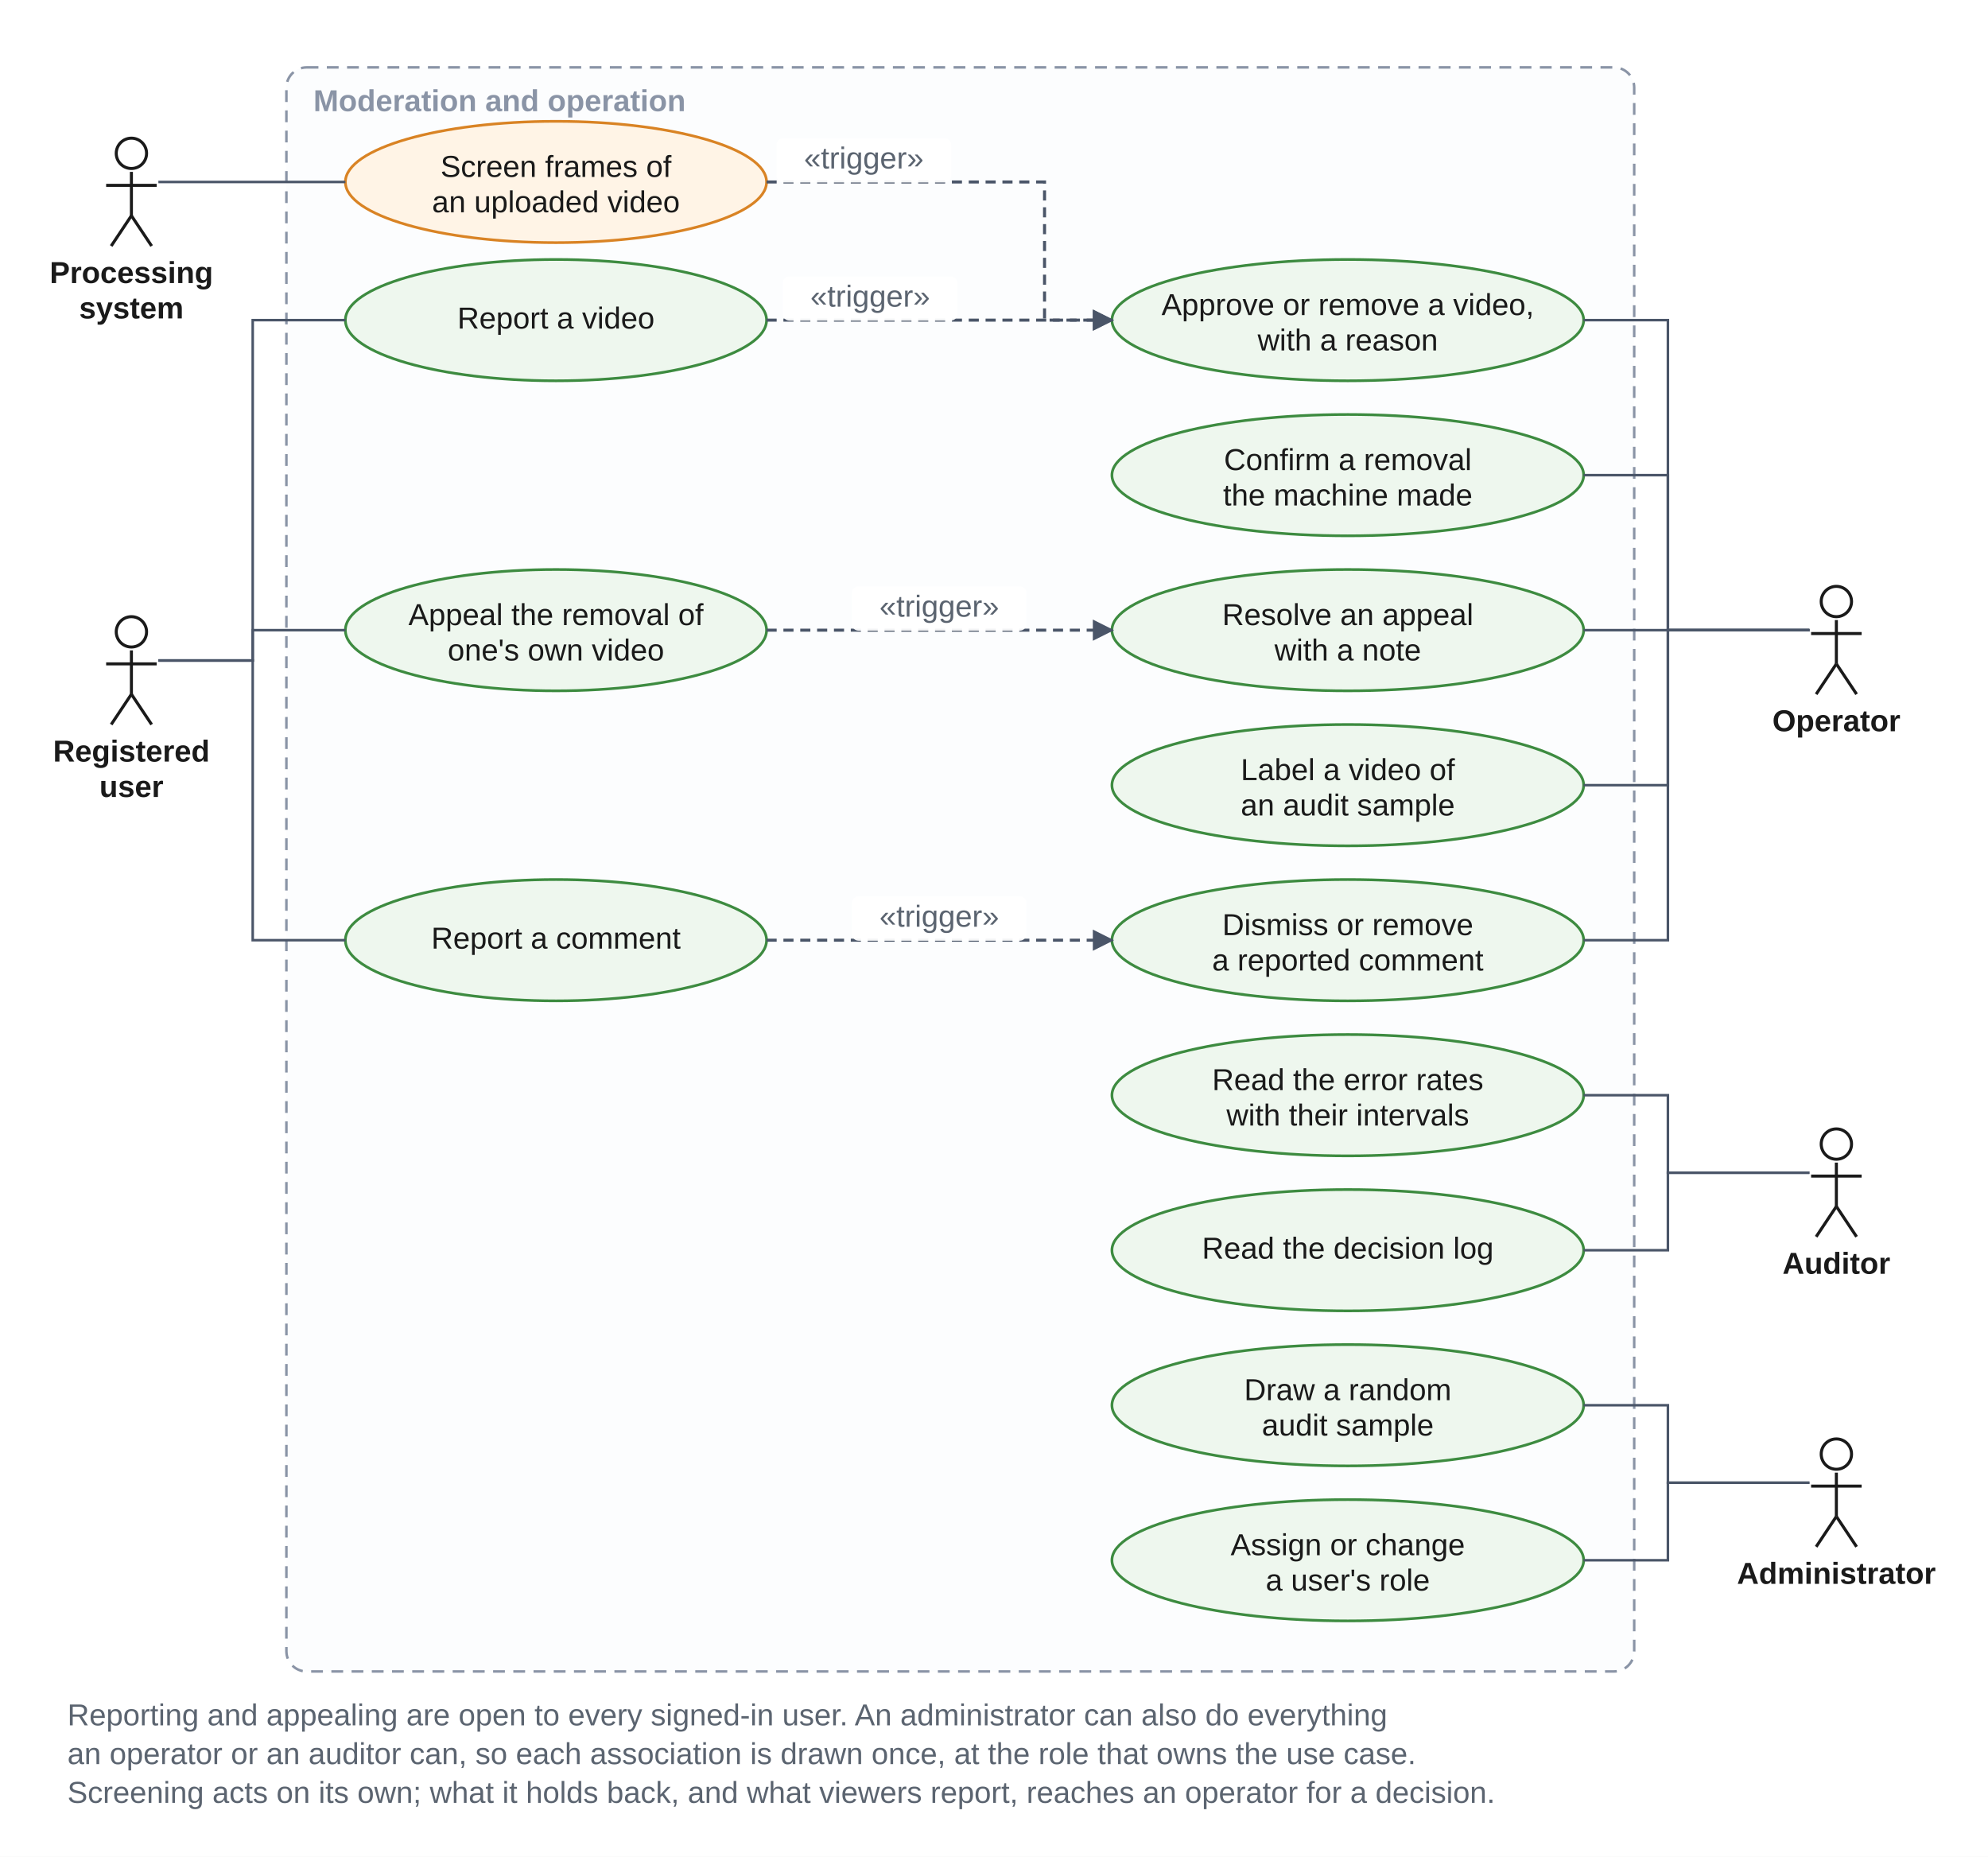
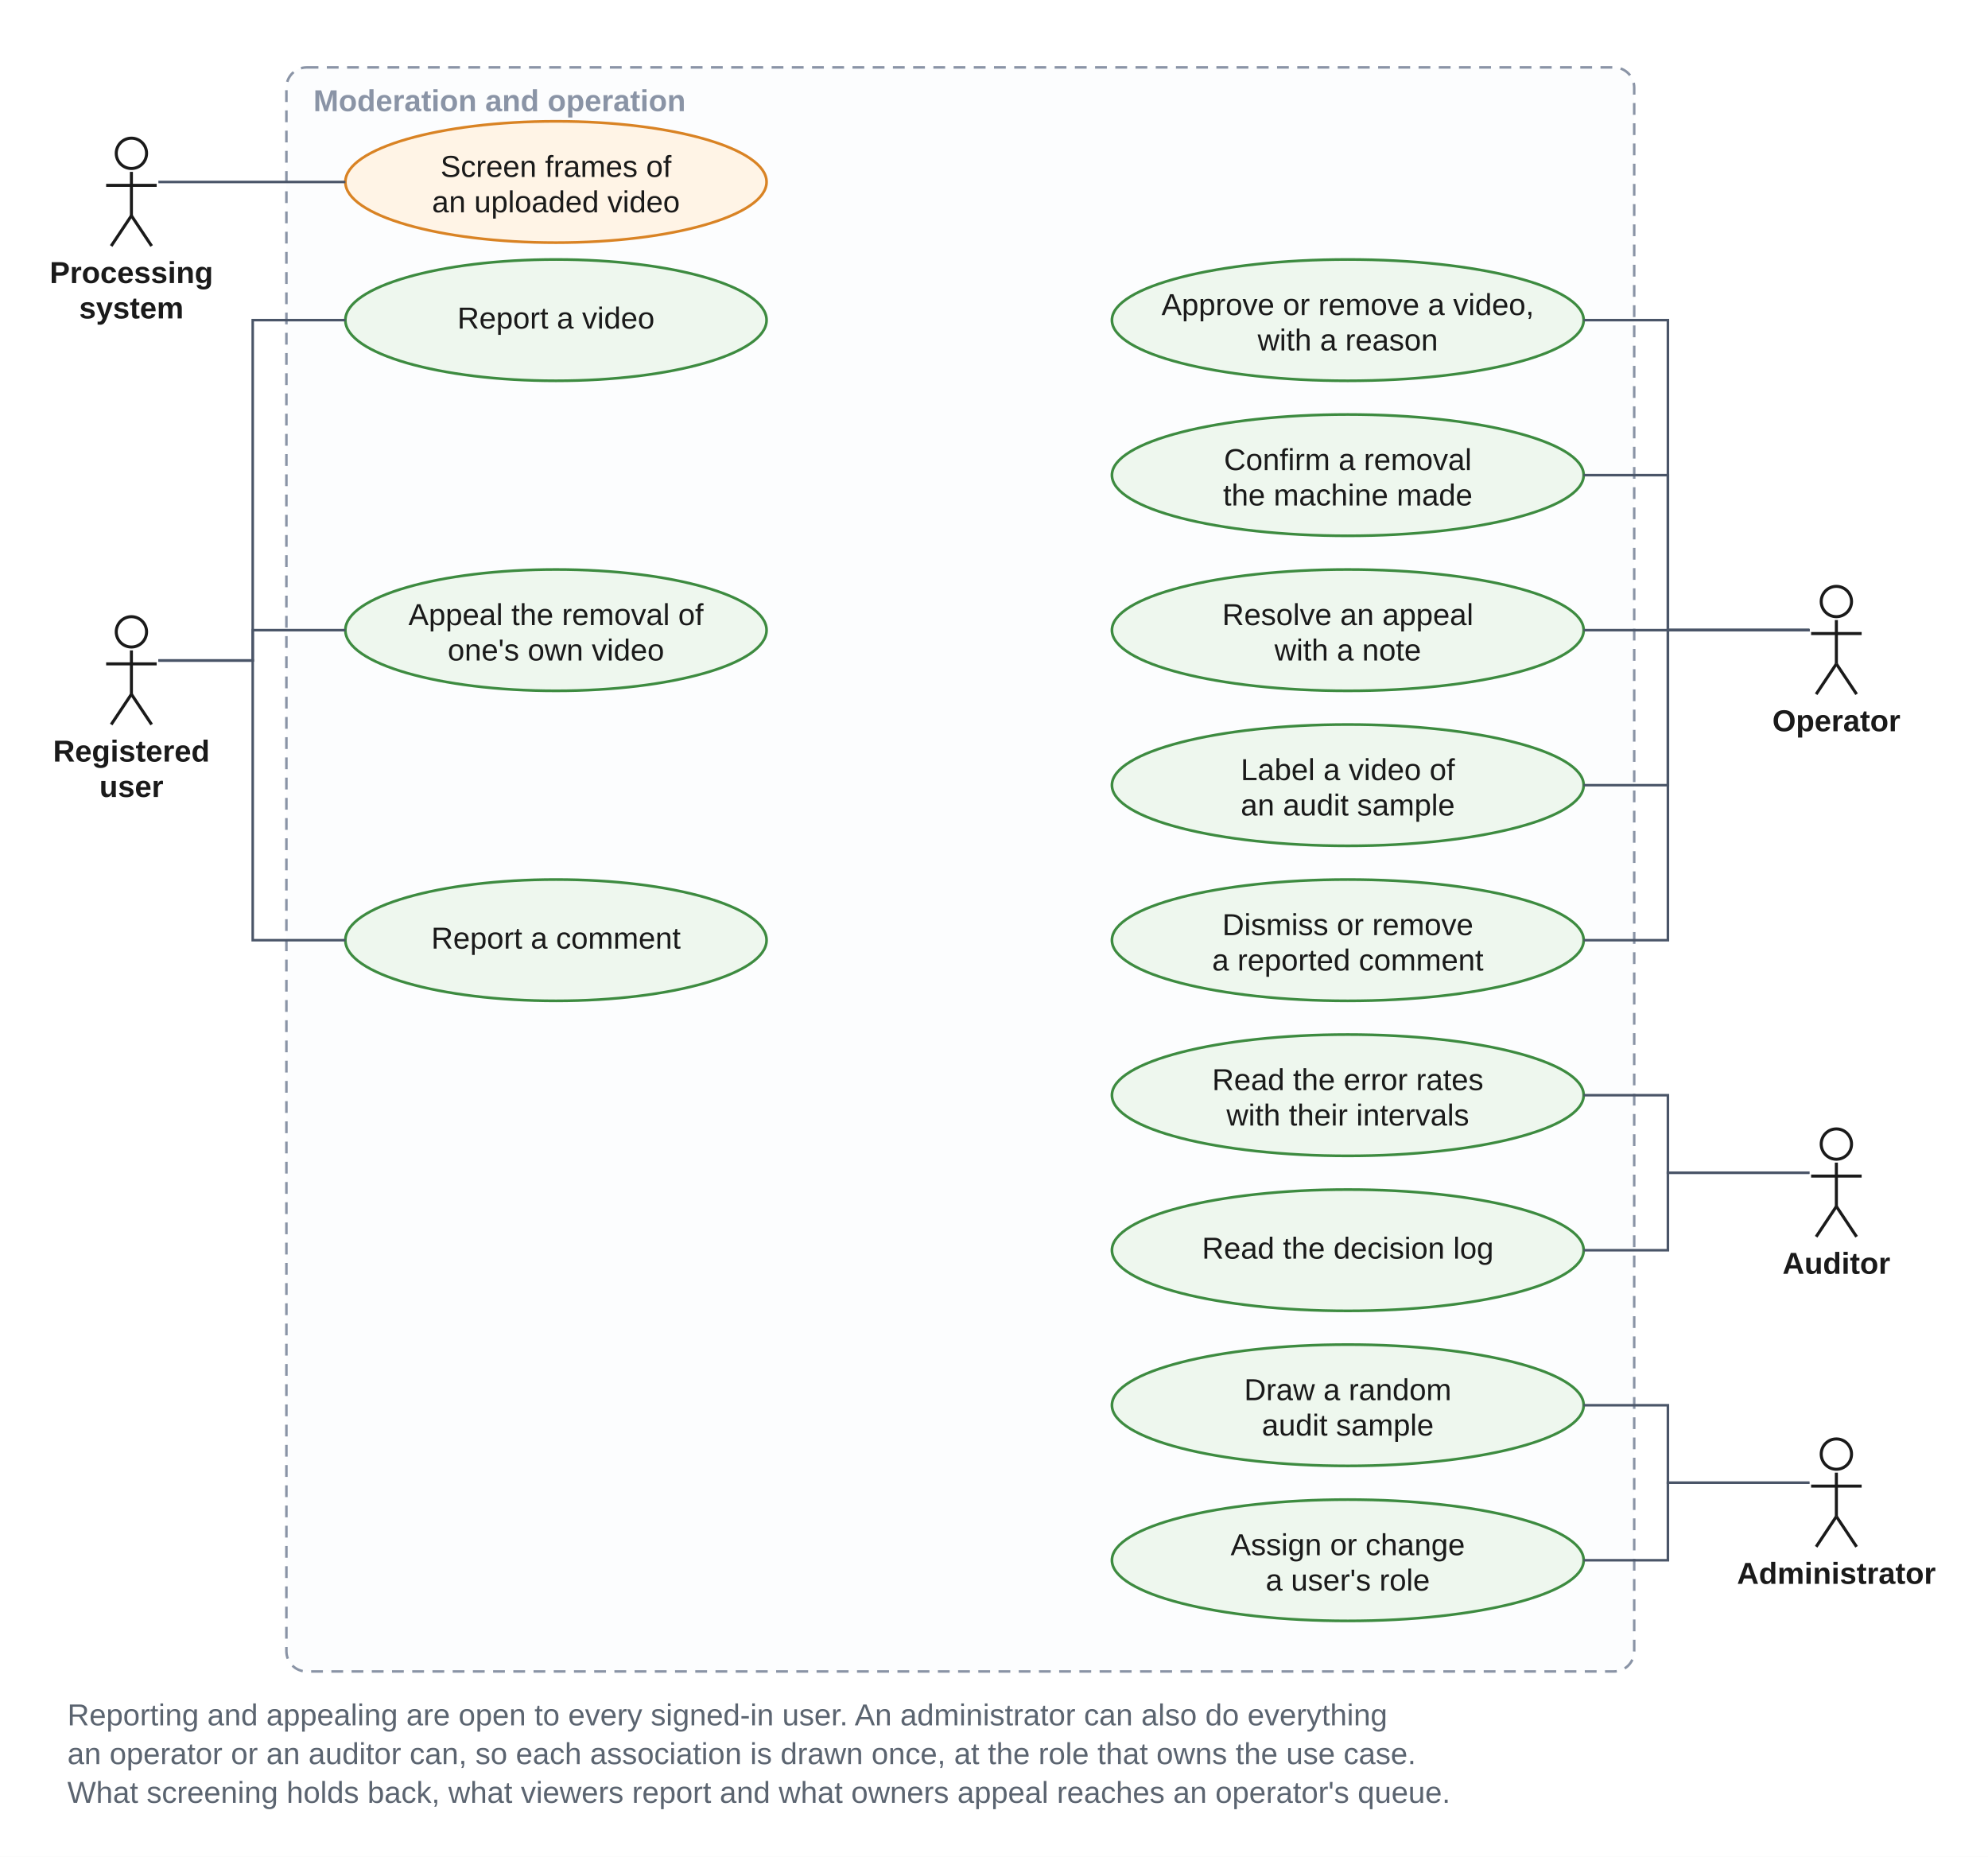
<svg xmlns="http://www.w3.org/2000/svg" width="1180" height="1102" viewBox="0 0 1180 1102">
  <defs>
    <marker id="arrow" viewBox="0 0 10 10" refX="9" refY="5" markerWidth="7" markerHeight="7" orient="auto-start-reverse">
      <path d="M 0 0 L 10 5 L 0 10 z" fill="#4a5568" />
    </marker>
  </defs>
  <rect width="1180" height="1102" fill="#ffffff" />
  <rect x="170" y="40" width="800" height="952" rx="12" fill="#fcfdfe" stroke="#8a94a6" stroke-width="1.5" stroke-dasharray="7 5" />
  <text x="186" y="66.0" font-family="Arial, Helvetica, sans-serif" font-size="18" font-weight="bold" fill="#8a94a6" text-anchor="start">Moderation and operation</text>
  <ellipse cx="800" cy="190" rx="140" ry="36" fill="#eef7ee" stroke="#3d8b40" stroke-width="1.6" />
  <text x="800" y="187.0" font-family="Arial, Helvetica, sans-serif" font-size="18" font-weight="normal" fill="#1a1a1a" text-anchor="middle">Approve or remove a video,</text>
  <text x="800" y="208.0" font-family="Arial, Helvetica, sans-serif" font-size="18" font-weight="normal" fill="#1a1a1a" text-anchor="middle">with a reason</text>
  <ellipse cx="800" cy="282" rx="140" ry="36" fill="#eef7ee" stroke="#3d8b40" stroke-width="1.6" />
  <text x="800" y="279.0" font-family="Arial, Helvetica, sans-serif" font-size="18" font-weight="normal" fill="#1a1a1a" text-anchor="middle">Confirm a removal</text>
  <text x="800" y="300.0" font-family="Arial, Helvetica, sans-serif" font-size="18" font-weight="normal" fill="#1a1a1a" text-anchor="middle">the machine made</text>
  <ellipse cx="800" cy="374" rx="140" ry="36" fill="#eef7ee" stroke="#3d8b40" stroke-width="1.6" />
  <text x="800" y="371.0" font-family="Arial, Helvetica, sans-serif" font-size="18" font-weight="normal" fill="#1a1a1a" text-anchor="middle">Resolve an appeal</text>
  <text x="800" y="392.0" font-family="Arial, Helvetica, sans-serif" font-size="18" font-weight="normal" fill="#1a1a1a" text-anchor="middle">with a note</text>
  <ellipse cx="800" cy="466" rx="140" ry="36" fill="#eef7ee" stroke="#3d8b40" stroke-width="1.6" />
  <text x="800" y="463.0" font-family="Arial, Helvetica, sans-serif" font-size="18" font-weight="normal" fill="#1a1a1a" text-anchor="middle">Label a video of</text>
  <text x="800" y="484.0" font-family="Arial, Helvetica, sans-serif" font-size="18" font-weight="normal" fill="#1a1a1a" text-anchor="middle">an audit sample</text>
  <ellipse cx="800" cy="558" rx="140" ry="36" fill="#eef7ee" stroke="#3d8b40" stroke-width="1.6" />
  <text x="800" y="555.0" font-family="Arial, Helvetica, sans-serif" font-size="18" font-weight="normal" fill="#1a1a1a" text-anchor="middle">Dismiss or remove</text>
  <text x="800" y="576.0" font-family="Arial, Helvetica, sans-serif" font-size="18" font-weight="normal" fill="#1a1a1a" text-anchor="middle">a reported comment</text>
  <ellipse cx="800" cy="650" rx="140" ry="36" fill="#eef7ee" stroke="#3d8b40" stroke-width="1.6" />
  <text x="800" y="647.0" font-family="Arial, Helvetica, sans-serif" font-size="18" font-weight="normal" fill="#1a1a1a" text-anchor="middle">Read the error rates</text>
  <text x="800" y="668.0" font-family="Arial, Helvetica, sans-serif" font-size="18" font-weight="normal" fill="#1a1a1a" text-anchor="middle">with their intervals</text>
  <ellipse cx="800" cy="742" rx="140" ry="36" fill="#eef7ee" stroke="#3d8b40" stroke-width="1.6" />
  <text x="800" y="747.0" font-family="Arial, Helvetica, sans-serif" font-size="18" font-weight="normal" fill="#1a1a1a" text-anchor="middle">Read the decision log</text>
  <ellipse cx="800" cy="834" rx="140" ry="36" fill="#eef7ee" stroke="#3d8b40" stroke-width="1.6" />
  <text x="800" y="831.0" font-family="Arial, Helvetica, sans-serif" font-size="18" font-weight="normal" fill="#1a1a1a" text-anchor="middle">Draw a random</text>
  <text x="800" y="852.0" font-family="Arial, Helvetica, sans-serif" font-size="18" font-weight="normal" fill="#1a1a1a" text-anchor="middle">audit sample</text>
  <ellipse cx="800" cy="926" rx="140" ry="36" fill="#eef7ee" stroke="#3d8b40" stroke-width="1.6" />
  <text x="800" y="923.0" font-family="Arial, Helvetica, sans-serif" font-size="18" font-weight="normal" fill="#1a1a1a" text-anchor="middle">Assign or change</text>
  <text x="800" y="944.0" font-family="Arial, Helvetica, sans-serif" font-size="18" font-weight="normal" fill="#1a1a1a" text-anchor="middle">a user's role</text>
  <ellipse cx="330" cy="108" rx="125" ry="36" fill="#fff4e6" stroke="#d98324" stroke-width="1.6" />
  <text x="330" y="105.0" font-family="Arial, Helvetica, sans-serif" font-size="18" font-weight="normal" fill="#1a1a1a" text-anchor="middle">Screen frames of</text>
  <text x="330" y="126.0" font-family="Arial, Helvetica, sans-serif" font-size="18" font-weight="normal" fill="#1a1a1a" text-anchor="middle">an uploaded video</text>
  <ellipse cx="330" cy="190" rx="125" ry="36" fill="#eef7ee" stroke="#3d8b40" stroke-width="1.6" />
  <text x="330" y="195.0" font-family="Arial, Helvetica, sans-serif" font-size="18" font-weight="normal" fill="#1a1a1a" text-anchor="middle">Report a video</text>
  <ellipse cx="330" cy="374" rx="125" ry="36" fill="#eef7ee" stroke="#3d8b40" stroke-width="1.6" />
  <text x="330" y="371.0" font-family="Arial, Helvetica, sans-serif" font-size="18" font-weight="normal" fill="#1a1a1a" text-anchor="middle">Appeal the removal of</text>
  <text x="330" y="392.0" font-family="Arial, Helvetica, sans-serif" font-size="18" font-weight="normal" fill="#1a1a1a" text-anchor="middle">one's own video</text>
  <ellipse cx="330" cy="558" rx="125" ry="36" fill="#eef7ee" stroke="#3d8b40" stroke-width="1.6" />
  <text x="330" y="563.0" font-family="Arial, Helvetica, sans-serif" font-size="18" font-weight="normal" fill="#1a1a1a" text-anchor="middle">Report a comment</text>
  <circle cx="78" cy="91" r="9" fill="none" stroke="#1a1a1a" stroke-width="1.8" />
  <path d="M 78 102 L 78 128" stroke="#1a1a1a" stroke-width="1.8" />
  <path d="M 63 110 L 93 110" stroke="#1a1a1a" stroke-width="1.8" />
  <path d="M 78 128 L 66 146" stroke="#1a1a1a" stroke-width="1.8" />
  <path d="M 78 128 L 90 146" stroke="#1a1a1a" stroke-width="1.8" />
  <text x="78" y="168.0" font-family="Arial, Helvetica, sans-serif" font-size="18" font-weight="bold" fill="#1a1a1a" text-anchor="middle">Processing</text>
  <text x="78" y="189.0" font-family="Arial, Helvetica, sans-serif" font-size="18" font-weight="bold" fill="#1a1a1a" text-anchor="middle">system</text>
  <circle cx="78" cy="375" r="9" fill="none" stroke="#1a1a1a" stroke-width="1.8" />
  <path d="M 78 386 L 78 412" stroke="#1a1a1a" stroke-width="1.8" />
  <path d="M 63 394 L 93 394" stroke="#1a1a1a" stroke-width="1.8" />
  <path d="M 78 412 L 66 430" stroke="#1a1a1a" stroke-width="1.8" />
  <path d="M 78 412 L 90 430" stroke="#1a1a1a" stroke-width="1.8" />
  <text x="78" y="452.0" font-family="Arial, Helvetica, sans-serif" font-size="18" font-weight="bold" fill="#1a1a1a" text-anchor="middle">Registered</text>
  <text x="78" y="473.0" font-family="Arial, Helvetica, sans-serif" font-size="18" font-weight="bold" fill="#1a1a1a" text-anchor="middle">user</text>
  <circle cx="1090" cy="357" r="9" fill="none" stroke="#1a1a1a" stroke-width="1.8" />
  <path d="M 1090 368 L 1090 394" stroke="#1a1a1a" stroke-width="1.8" />
  <path d="M 1075 376 L 1105 376" stroke="#1a1a1a" stroke-width="1.8" />
  <path d="M 1090 394 L 1078 412" stroke="#1a1a1a" stroke-width="1.8" />
  <path d="M 1090 394 L 1102 412" stroke="#1a1a1a" stroke-width="1.8" />
  <text x="1090" y="434.0" font-family="Arial, Helvetica, sans-serif" font-size="18" font-weight="bold" fill="#1a1a1a" text-anchor="middle">Operator</text>
  <circle cx="1090" cy="679" r="9" fill="none" stroke="#1a1a1a" stroke-width="1.8" />
  <path d="M 1090 690 L 1090 716" stroke="#1a1a1a" stroke-width="1.8" />
  <path d="M 1075 698 L 1105 698" stroke="#1a1a1a" stroke-width="1.8" />
  <path d="M 1090 716 L 1078 734" stroke="#1a1a1a" stroke-width="1.8" />
  <path d="M 1090 716 L 1102 734" stroke="#1a1a1a" stroke-width="1.8" />
  <text x="1090" y="756.0" font-family="Arial, Helvetica, sans-serif" font-size="18" font-weight="bold" fill="#1a1a1a" text-anchor="middle">Auditor</text>
  <circle cx="1090" cy="863" r="9" fill="none" stroke="#1a1a1a" stroke-width="1.8" />
  <path d="M 1090 874 L 1090 900" stroke="#1a1a1a" stroke-width="1.8" />
  <path d="M 1075 882 L 1105 882" stroke="#1a1a1a" stroke-width="1.8" />
  <path d="M 1090 900 L 1078 918" stroke="#1a1a1a" stroke-width="1.8" />
  <path d="M 1090 900 L 1102 918" stroke="#1a1a1a" stroke-width="1.8" />
  <text x="1090" y="940.0" font-family="Arial, Helvetica, sans-serif" font-size="18" font-weight="bold" fill="#1a1a1a" text-anchor="middle">Administrator</text>
  <path d="M 94 108 L 150 108 L 150 108 L 205 108" fill="none" stroke="#4a5568" stroke-width="1.5" />
  <path d="M 94 392 L 150 392 L 150 190 L 205 190" fill="none" stroke="#4a5568" stroke-width="1.5" />
  <path d="M 94 392 L 150 392 L 150 374 L 205 374" fill="none" stroke="#4a5568" stroke-width="1.5" />
  <path d="M 94 392 L 150 392 L 150 558 L 205 558" fill="none" stroke="#4a5568" stroke-width="1.5" />
  <path d="M 1074 374 L 990 374 L 990 190 L 940 190" fill="none" stroke="#4a5568" stroke-width="1.5" />
  <path d="M 1074 374 L 990 374 L 990 282 L 940 282" fill="none" stroke="#4a5568" stroke-width="1.5" />
  <path d="M 1074 374 L 990 374 L 990 374 L 940 374" fill="none" stroke="#4a5568" stroke-width="1.5" />
  <path d="M 1074 374 L 990 374 L 990 466 L 940 466" fill="none" stroke="#4a5568" stroke-width="1.5" />
  <path d="M 1074 374 L 990 374 L 990 558 L 940 558" fill="none" stroke="#4a5568" stroke-width="1.5" />
  <path d="M 1074 696 L 990 696 L 990 650 L 940 650" fill="none" stroke="#4a5568" stroke-width="1.5" />
  <path d="M 1074 696 L 990 696 L 990 742 L 940 742" fill="none" stroke="#4a5568" stroke-width="1.5" />
  <path d="M 1074 880 L 990 880 L 990 834 L 940 834" fill="none" stroke="#4a5568" stroke-width="1.5" />
  <path d="M 1074 880 L 990 880 L 990 926 L 940 926" fill="none" stroke="#4a5568" stroke-width="1.5" />
-   <path d="M 455 190 L 660 190" fill="none" stroke="#4a5568" stroke-width="1.8" stroke-dasharray="6 4" marker-end="url(#arrow)" />
-   <path d="M 455 108 L 620 108 L 620 190 L 660 190" fill="none" stroke="#4a5568" stroke-width="1.8" stroke-dasharray="6 4" marker-end="url(#arrow)" />
-   <path d="M 455 374 L 660 374" fill="none" stroke="#4a5568" stroke-width="1.8" stroke-dasharray="6 4" marker-end="url(#arrow)" />
-   <path d="M 455 558 L 660 558" fill="none" stroke="#4a5568" stroke-width="1.8" stroke-dasharray="6 4" marker-end="url(#arrow)" />
  <text x="40" y="1024.0" font-family="Arial, Helvetica, sans-serif" font-size="18" font-weight="normal" fill="#5b6470" text-anchor="start">Reporting and appealing are open to every signed-in user. An administrator can also do everything</text>
  <text x="40" y="1047.0" font-family="Arial, Helvetica, sans-serif" font-size="18" font-weight="normal" fill="#5b6470" text-anchor="start">an operator or an auditor can, so each association is drawn once, at the role that owns the use case.</text>
-   <text x="40" y="1070.0" font-family="Arial, Helvetica, sans-serif" font-size="18" font-weight="normal" fill="#5b6470" text-anchor="start">Screening acts on its own; what it holds back, and what viewers report, reaches an operator for a decision.</text>
-   <rect x="464.6" y="164.0" width="103.7" height="26.3" rx="4" fill="#ffffff" fill-opacity="0.93" />
-   <text x="516.5" y="182.0" font-family="Arial, Helvetica, sans-serif" font-size="18" font-weight="normal" fill="#5b6470" text-anchor="middle">«trigger»</text>
-   <rect x="460.9" y="82.0" width="103.7" height="26.3" rx="4" fill="#ffffff" fill-opacity="0.93" />
-   <text x="512.75" y="100.0" font-family="Arial, Helvetica, sans-serif" font-size="18" font-weight="normal" fill="#5b6470" text-anchor="middle">«trigger»</text>
-   <rect x="505.6" y="348.0" width="103.7" height="26.3" rx="4" fill="#ffffff" fill-opacity="0.93" />
-   <text x="557.5" y="366.0" font-family="Arial, Helvetica, sans-serif" font-size="18" font-weight="normal" fill="#5b6470" text-anchor="middle">«trigger»</text>
-   <rect x="505.6" y="532.0" width="103.7" height="26.3" rx="4" fill="#ffffff" fill-opacity="0.93" />
-   <text x="557.5" y="550.0" font-family="Arial, Helvetica, sans-serif" font-size="18" font-weight="normal" fill="#5b6470" text-anchor="middle">«trigger»</text>
+   <text x="40" y="1070.0" font-family="Arial, Helvetica, sans-serif" font-size="18" font-weight="normal" fill="#5b6470" text-anchor="start">What screening holds back, what viewers report and what owners appeal reaches an operator's queue.</text>
</svg>
